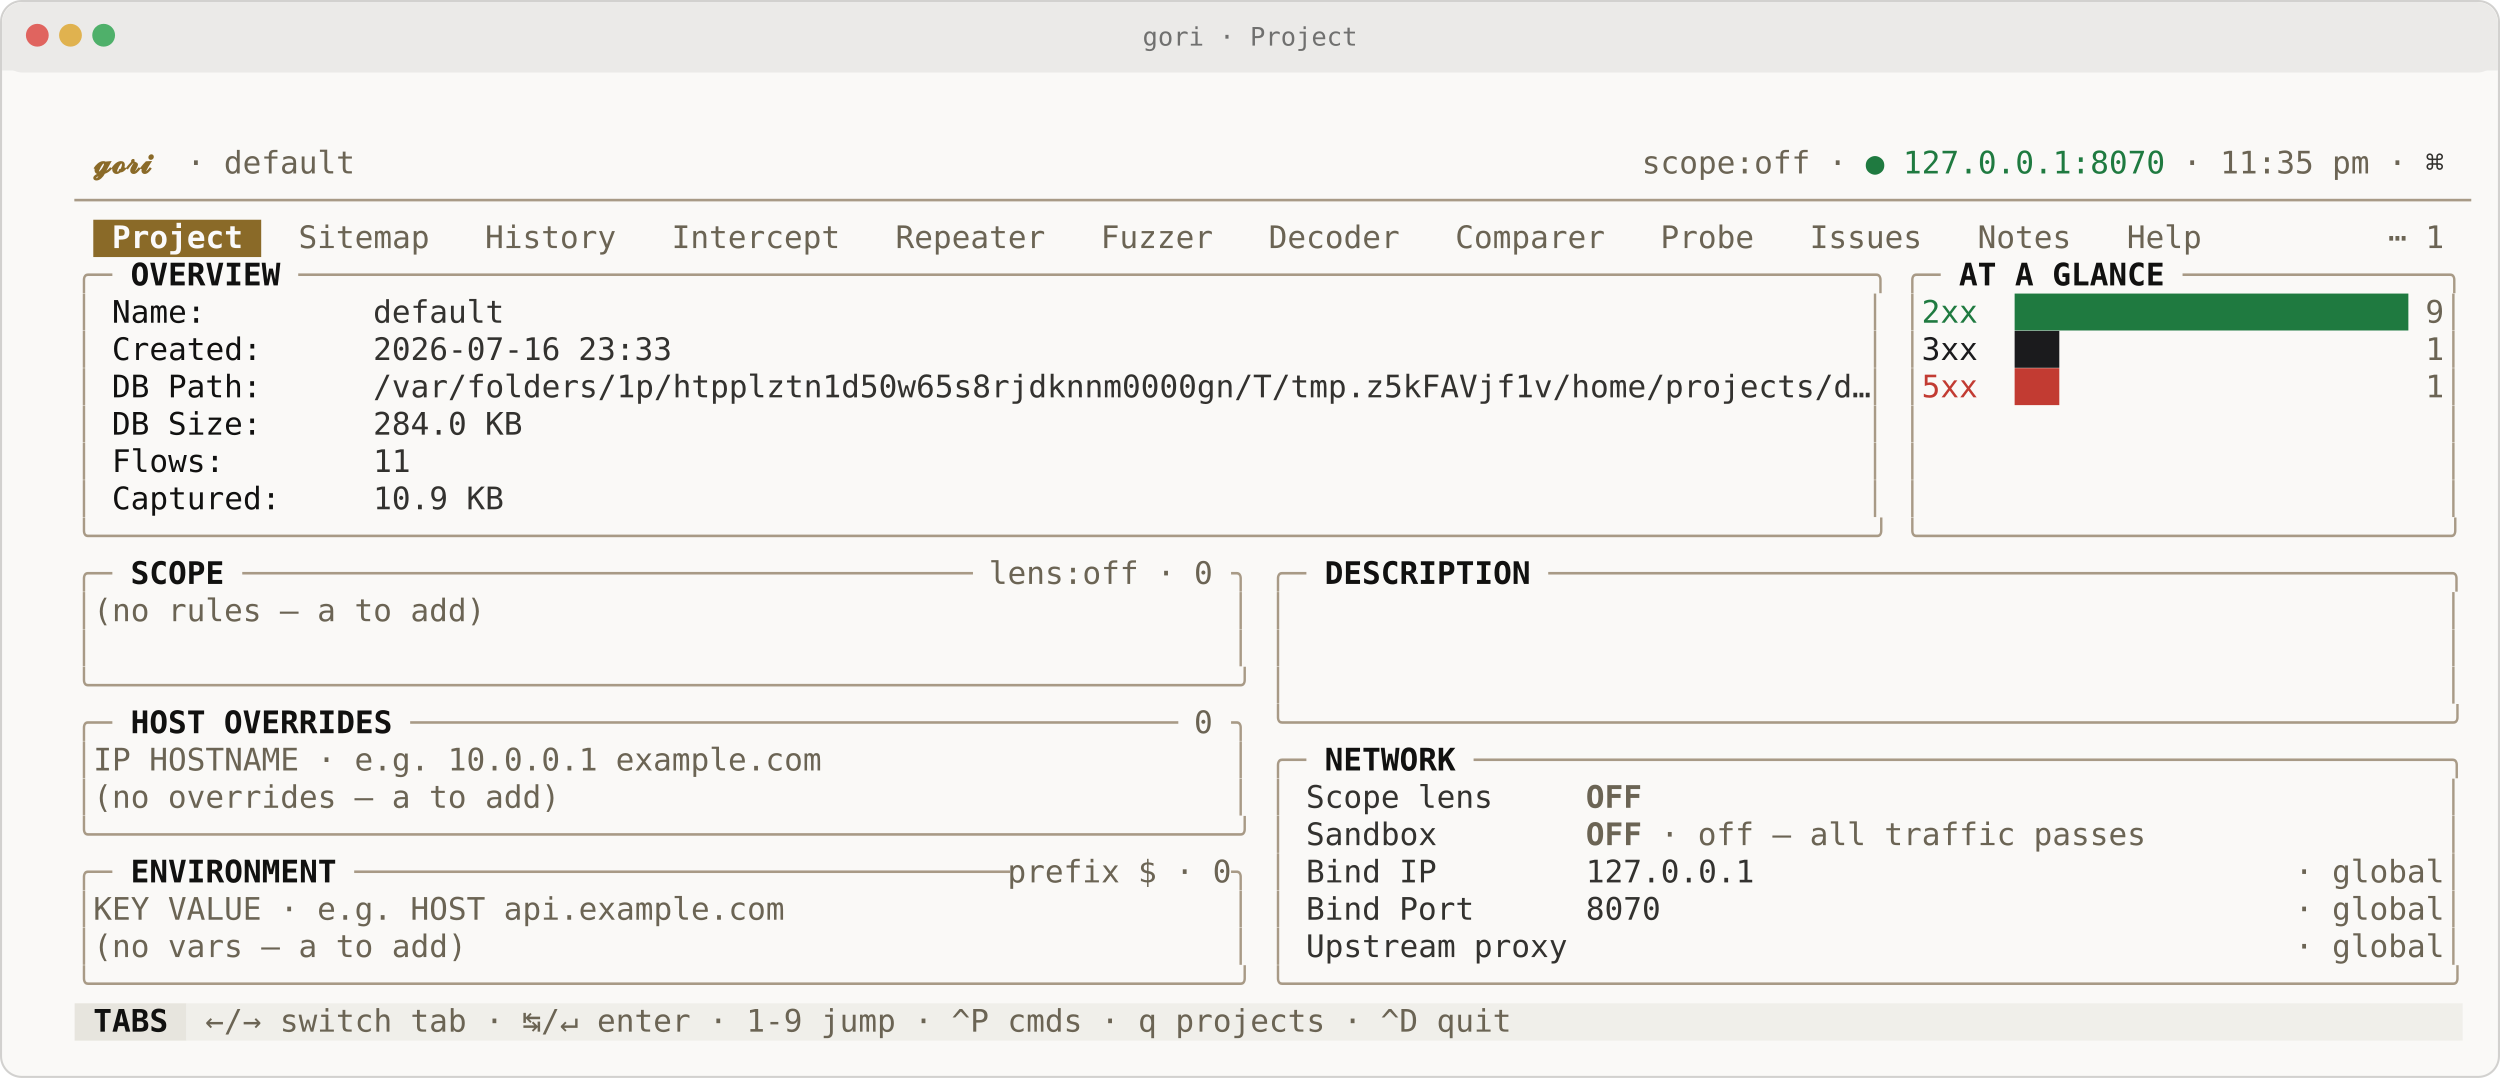
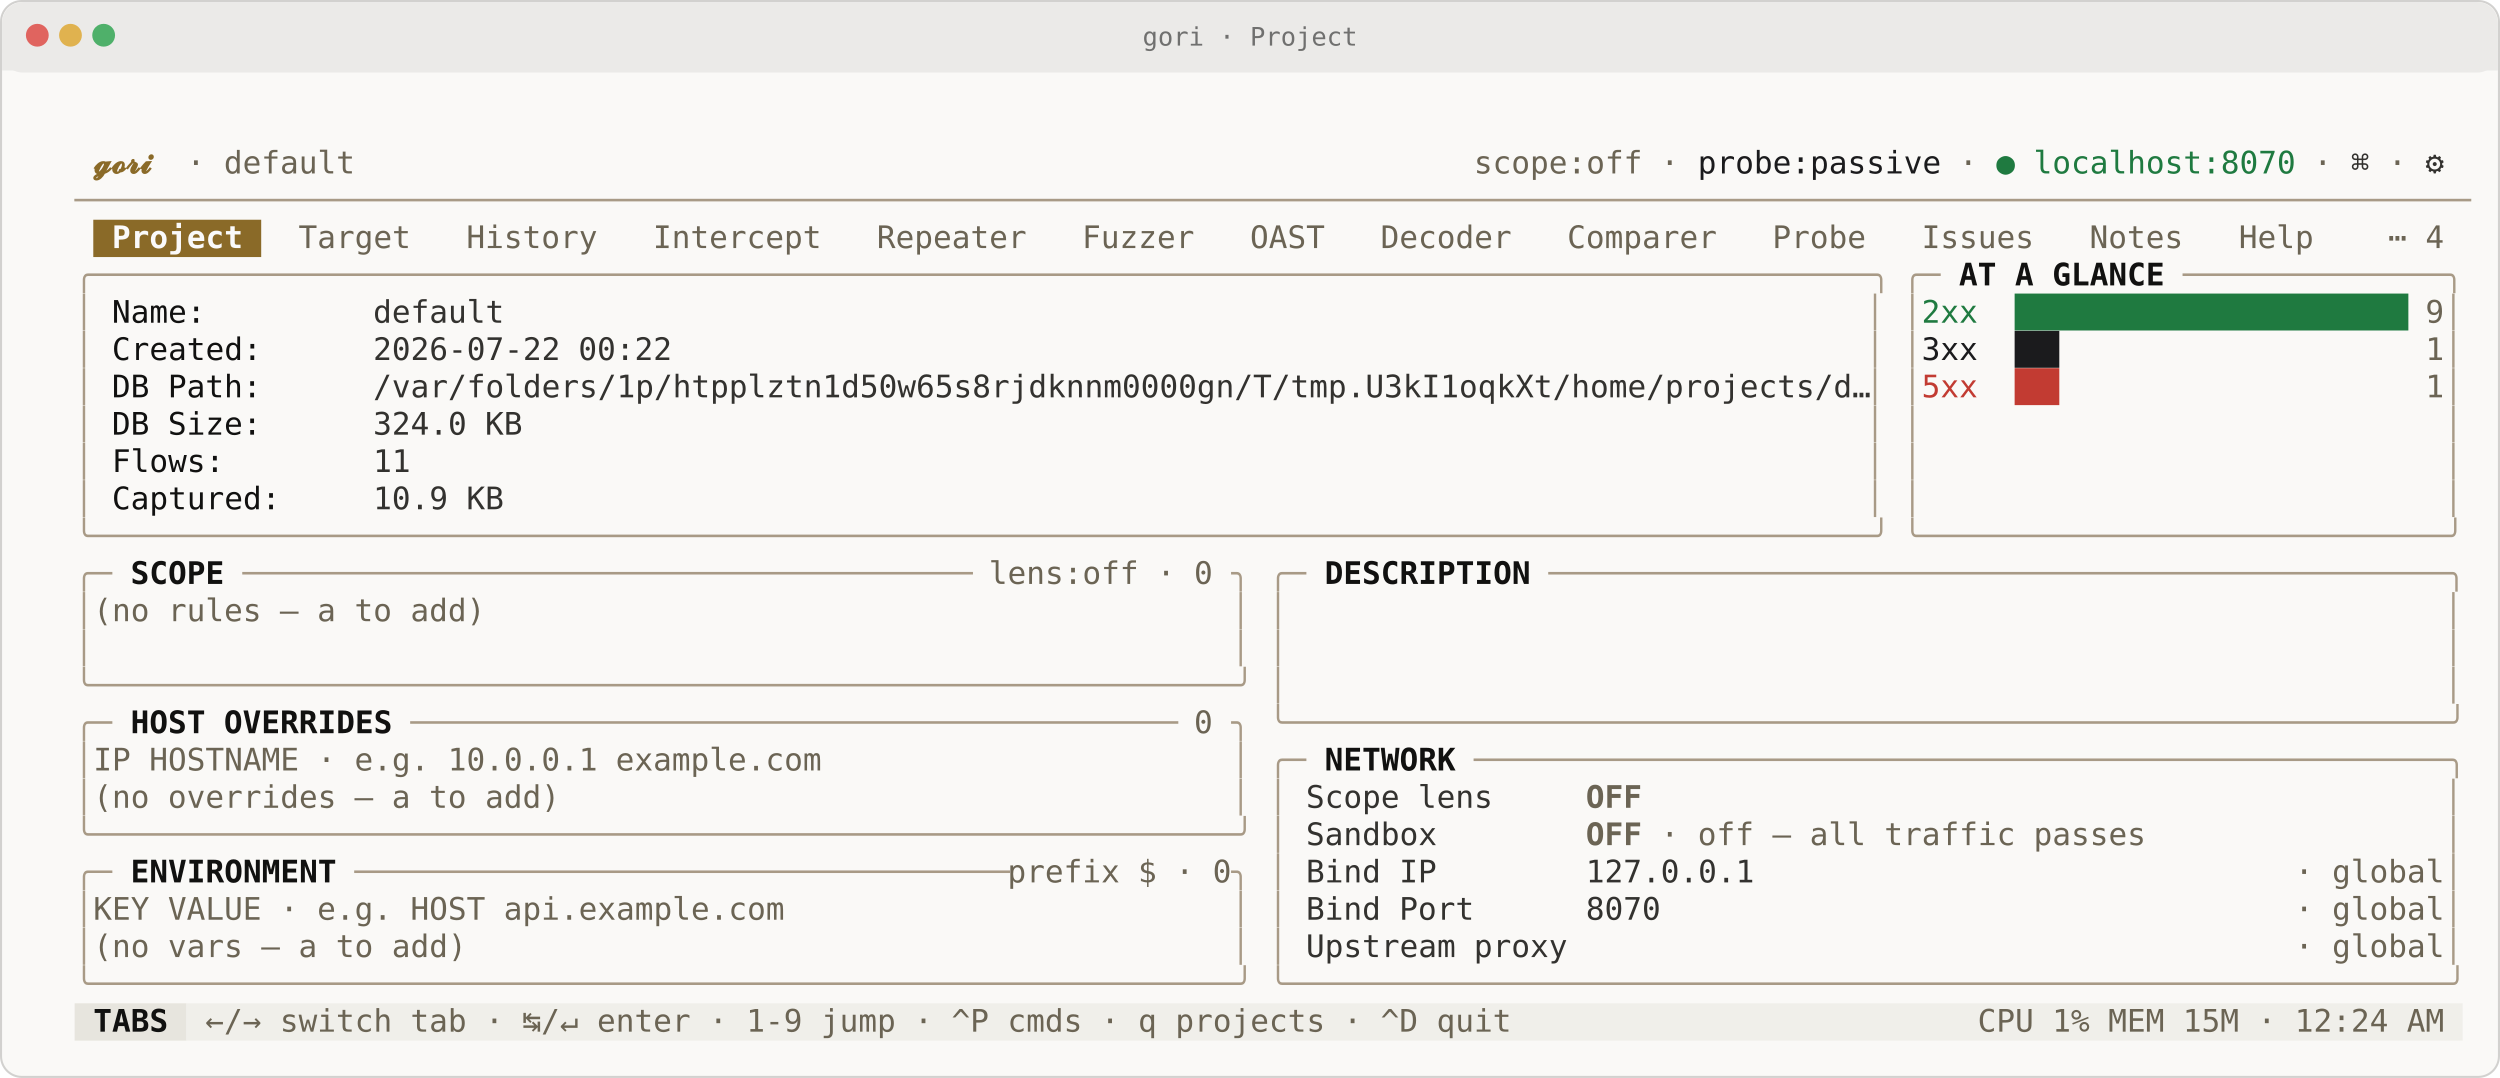
<svg xmlns="http://www.w3.org/2000/svg" width="1206" height="520" viewBox="0 0 1206.0 520.0" font-family="ui-monospace,'SF Mono','JetBrains Mono',Menlo,Consolas,monospace" font-size="15.0px" role="img" aria-label="gori · Project">
  <rect x="0.5" y="0.5" width="1205.0" height="519.0" rx="10" ry="10" fill="#faf9f7" stroke="#d2d1cf" stroke-width="1" />
  <rect x="1" y="1" width="1204.0" height="34.0" rx="10" ry="10" fill="#ebeae8" />
  <rect x="1" y="24.0" width="1204.0" height="10" fill="#ebeae8" />
  <circle cx="18.0" cy="17.0" r="5.5" fill="#e0645f" />
  <circle cx="34.0" cy="17.0" r="5.5" fill="#e0b24f" />
  <circle cx="50.0" cy="17.0" r="5.5" fill="#4fb06a" />
  <text x="603.0" y="22.0" text-anchor="middle" fill="#70706f" font-size="12.3px">gori · Project</text>
  <rect x="45.00" y="106.00" width="81.00" height="18.00" fill="#8a6a28" />
  <rect x="36.00" y="484.00" width="54.00" height="18.00" fill="#e7e5de" />
  <rect x="90.00" y="484.00" width="1098.00" height="18.00" fill="#f0efea" />
  <text x="45.00" y="83.68" textLength="36.00" lengthAdjust="spacingAndGlyphs" fill="#8a6a28" font-weight="700" xml:space="preserve">𝓰𝓸𝓻𝓲</text>
  <text x="90.00" y="83.68" textLength="9.00" lengthAdjust="spacingAndGlyphs" fill="#6b6454" xml:space="preserve">·</text>
  <text x="108.00" y="83.68" textLength="63.00" lengthAdjust="spacingAndGlyphs" fill="#6b6454" xml:space="preserve">default</text>
-   <text x="792.00" y="83.68" textLength="81.00" lengthAdjust="spacingAndGlyphs" fill="#6b6454" xml:space="preserve">scope:off</text>
-   <text x="882.00" y="83.68" textLength="9.00" lengthAdjust="spacingAndGlyphs" fill="#6b6454" xml:space="preserve">·</text>
-   <text x="900.00" y="83.68" textLength="9.00" lengthAdjust="spacingAndGlyphs" fill="#1f7a40" xml:space="preserve">●</text>
-   <text x="918.00" y="83.68" textLength="126.00" lengthAdjust="spacingAndGlyphs" fill="#1f7a40" xml:space="preserve">127.0.0.1:8070</text>
-   <text x="1053.00" y="83.68" textLength="9.00" lengthAdjust="spacingAndGlyphs" fill="#6b6454" xml:space="preserve">·</text>
-   <text x="1071.00" y="83.68" textLength="45.00" lengthAdjust="spacingAndGlyphs" fill="#6b6454" xml:space="preserve">11:35</text>
-   <text x="1125.00" y="83.68" textLength="18.00" lengthAdjust="spacingAndGlyphs" fill="#6b6454" xml:space="preserve">pm</text>
+   <text x="711.00" y="83.68" textLength="81.00" lengthAdjust="spacingAndGlyphs" fill="#6b6454" xml:space="preserve">scope:off</text>
+   <text x="801.00" y="83.68" textLength="9.00" lengthAdjust="spacingAndGlyphs" fill="#6b6454" xml:space="preserve">·</text>
+   <text x="819.00" y="83.68" textLength="117.00" lengthAdjust="spacingAndGlyphs" fill="#1b1b1d" xml:space="preserve">probe:passive</text>
+   <text x="945.00" y="83.68" textLength="9.00" lengthAdjust="spacingAndGlyphs" fill="#6b6454" xml:space="preserve">·</text>
+   <text x="963.00" y="83.68" textLength="9.00" lengthAdjust="spacingAndGlyphs" fill="#1f7a40" xml:space="preserve">●</text>
+   <text x="981.00" y="83.68" textLength="126.00" lengthAdjust="spacingAndGlyphs" fill="#1f7a40" xml:space="preserve">localhost:8070</text>
+   <text x="1116.00" y="83.68" textLength="9.00" lengthAdjust="spacingAndGlyphs" fill="#6b6454" xml:space="preserve">·</text>
+   <text x="1134.00" y="83.68" textLength="9.00" lengthAdjust="spacingAndGlyphs" fill="#33322f" xml:space="preserve">⌘</text>
  <text x="1152.00" y="83.68" textLength="9.00" lengthAdjust="spacingAndGlyphs" fill="#6b6454" xml:space="preserve">·</text>
-   <text x="1170.00" y="83.68" textLength="9.00" lengthAdjust="spacingAndGlyphs" fill="#33322f" xml:space="preserve">⌘</text>
+   <text x="1170.00" y="83.68" textLength="9.00" lengthAdjust="spacingAndGlyphs" fill="#33322f" xml:space="preserve">⚙</text>
  <text x="36.00" y="101.68" textLength="1152.00" lengthAdjust="spacingAndGlyphs" fill="#a89a86" xml:space="preserve">────────────────────────────────────────────────────────────────────────────────────────────────────────────────────────────────</text>
  <text x="54.00" y="119.68" textLength="63.00" lengthAdjust="spacingAndGlyphs" fill="#fafafa" font-weight="700" xml:space="preserve">Project</text>
-   <text x="144.00" y="119.68" textLength="63.00" lengthAdjust="spacingAndGlyphs" fill="#6b6454" xml:space="preserve">Sitemap</text>
-   <text x="234.00" y="119.68" textLength="63.00" lengthAdjust="spacingAndGlyphs" fill="#6b6454" xml:space="preserve">History</text>
-   <text x="324.00" y="119.68" textLength="81.00" lengthAdjust="spacingAndGlyphs" fill="#6b6454" xml:space="preserve">Intercept</text>
-   <text x="432.00" y="119.68" textLength="72.00" lengthAdjust="spacingAndGlyphs" fill="#6b6454" xml:space="preserve">Repeater</text>
-   <text x="531.00" y="119.68" textLength="54.00" lengthAdjust="spacingAndGlyphs" fill="#6b6454" xml:space="preserve">Fuzzer</text>
-   <text x="612.00" y="119.68" textLength="63.00" lengthAdjust="spacingAndGlyphs" fill="#6b6454" xml:space="preserve">Decoder</text>
-   <text x="702.00" y="119.68" textLength="72.00" lengthAdjust="spacingAndGlyphs" fill="#6b6454" xml:space="preserve">Comparer</text>
-   <text x="801.00" y="119.68" textLength="45.00" lengthAdjust="spacingAndGlyphs" fill="#6b6454" xml:space="preserve">Probe</text>
-   <text x="873.00" y="119.68" textLength="54.00" lengthAdjust="spacingAndGlyphs" fill="#6b6454" xml:space="preserve">Issues</text>
-   <text x="954.00" y="119.68" textLength="45.00" lengthAdjust="spacingAndGlyphs" fill="#6b6454" xml:space="preserve">Notes</text>
-   <text x="1026.00" y="119.68" textLength="36.00" lengthAdjust="spacingAndGlyphs" fill="#6b6454" xml:space="preserve">Help</text>
+   <text x="144.00" y="119.68" textLength="54.00" lengthAdjust="spacingAndGlyphs" fill="#6b6454" xml:space="preserve">Target</text>
+   <text x="225.00" y="119.68" textLength="63.00" lengthAdjust="spacingAndGlyphs" fill="#6b6454" xml:space="preserve">History</text>
+   <text x="315.00" y="119.68" textLength="81.00" lengthAdjust="spacingAndGlyphs" fill="#6b6454" xml:space="preserve">Intercept</text>
+   <text x="423.00" y="119.68" textLength="72.00" lengthAdjust="spacingAndGlyphs" fill="#6b6454" xml:space="preserve">Repeater</text>
+   <text x="522.00" y="119.68" textLength="54.00" lengthAdjust="spacingAndGlyphs" fill="#6b6454" xml:space="preserve">Fuzzer</text>
+   <text x="603.00" y="119.68" textLength="36.00" lengthAdjust="spacingAndGlyphs" fill="#6b6454" xml:space="preserve">OAST</text>
+   <text x="666.00" y="119.68" textLength="63.00" lengthAdjust="spacingAndGlyphs" fill="#6b6454" xml:space="preserve">Decoder</text>
+   <text x="756.00" y="119.68" textLength="72.00" lengthAdjust="spacingAndGlyphs" fill="#6b6454" xml:space="preserve">Comparer</text>
+   <text x="855.00" y="119.68" textLength="45.00" lengthAdjust="spacingAndGlyphs" fill="#6b6454" xml:space="preserve">Probe</text>
+   <text x="927.00" y="119.68" textLength="54.00" lengthAdjust="spacingAndGlyphs" fill="#6b6454" xml:space="preserve">Issues</text>
+   <text x="1008.00" y="119.68" textLength="45.00" lengthAdjust="spacingAndGlyphs" fill="#6b6454" xml:space="preserve">Notes</text>
+   <text x="1080.00" y="119.68" textLength="36.00" lengthAdjust="spacingAndGlyphs" fill="#6b6454" xml:space="preserve">Help</text>
  <text x="1152.00" y="119.68" textLength="9.00" lengthAdjust="spacingAndGlyphs" fill="#6b6454" xml:space="preserve">⋯</text>
-   <text x="1170.00" y="119.68" textLength="9.00" lengthAdjust="spacingAndGlyphs" fill="#6b6454" xml:space="preserve">1</text>
-   <text x="36.00" y="137.68" textLength="18.00" lengthAdjust="spacingAndGlyphs" fill="#a89a86" xml:space="preserve">╭─</text>
-   <text x="63.00" y="137.68" textLength="72.00" lengthAdjust="spacingAndGlyphs" fill="#111110" font-weight="700" xml:space="preserve">OVERVIEW</text>
-   <text x="144.00" y="137.68" textLength="765.00" lengthAdjust="spacingAndGlyphs" fill="#a89a86" xml:space="preserve">────────────────────────────────────────────────────────────────────────────────────╮</text>
+   <text x="1170.00" y="119.68" textLength="9.00" lengthAdjust="spacingAndGlyphs" fill="#6b6454" xml:space="preserve">4</text>
+   <text x="36.00" y="137.68" textLength="873.00" lengthAdjust="spacingAndGlyphs" fill="#a89a86" xml:space="preserve">╭───────────────────────────────────────────────────────────────────────────────────────────────╮</text>
  <text x="918.00" y="137.68" textLength="18.00" lengthAdjust="spacingAndGlyphs" fill="#a89a86" xml:space="preserve">╭─</text>
  <text x="945.00" y="137.68" textLength="18.00" lengthAdjust="spacingAndGlyphs" fill="#111110" font-weight="700" xml:space="preserve">AT</text>
  <text x="972.00" y="137.68" textLength="9.00" lengthAdjust="spacingAndGlyphs" fill="#111110" font-weight="700" xml:space="preserve">A</text>
  <text x="990.00" y="137.68" textLength="54.00" lengthAdjust="spacingAndGlyphs" fill="#111110" font-weight="700" xml:space="preserve">GLANCE</text>
  <text x="1053.00" y="137.68" textLength="135.00" lengthAdjust="spacingAndGlyphs" fill="#a89a86" xml:space="preserve">──────────────╮</text>
  <text x="36.00" y="155.68" textLength="9.00" lengthAdjust="spacingAndGlyphs" fill="#a89a86" xml:space="preserve">│</text>
  <text x="54.00" y="155.68" textLength="45.00" lengthAdjust="spacingAndGlyphs" fill="#111110" xml:space="preserve">Name:</text>
  <text x="180.00" y="155.68" textLength="63.00" lengthAdjust="spacingAndGlyphs" fill="#33322f" xml:space="preserve">default</text>
  <text x="900.00" y="155.68" textLength="9.00" lengthAdjust="spacingAndGlyphs" fill="#a89a86" xml:space="preserve">│</text>
  <text x="918.00" y="155.68" textLength="9.00" lengthAdjust="spacingAndGlyphs" fill="#a89a86" xml:space="preserve">│</text>
  <text x="927.00" y="155.68" textLength="27.00" lengthAdjust="spacingAndGlyphs" fill="#1f7a40" xml:space="preserve">2xx</text>
  <text x="972.00" y="155.68" textLength="189.00" lengthAdjust="spacingAndGlyphs" fill="#1f7a40" xml:space="preserve">█████████████████████</text>
  <text x="1170.00" y="155.68" textLength="9.00" lengthAdjust="spacingAndGlyphs" fill="#6b6454" xml:space="preserve">9</text>
  <text x="1179.00" y="155.68" textLength="9.00" lengthAdjust="spacingAndGlyphs" fill="#a89a86" xml:space="preserve">│</text>
  <text x="36.00" y="173.68" textLength="9.00" lengthAdjust="spacingAndGlyphs" fill="#a89a86" xml:space="preserve">│</text>
  <text x="54.00" y="173.68" textLength="72.00" lengthAdjust="spacingAndGlyphs" fill="#111110" xml:space="preserve">Created:</text>
-   <text x="180.00" y="173.68" textLength="90.00" lengthAdjust="spacingAndGlyphs" fill="#33322f" xml:space="preserve">2026-07-16</text>
-   <text x="279.00" y="173.68" textLength="45.00" lengthAdjust="spacingAndGlyphs" fill="#33322f" xml:space="preserve">23:33</text>
+   <text x="180.00" y="173.68" textLength="90.00" lengthAdjust="spacingAndGlyphs" fill="#33322f" xml:space="preserve">2026-07-22</text>
+   <text x="279.00" y="173.68" textLength="45.00" lengthAdjust="spacingAndGlyphs" fill="#33322f" xml:space="preserve">00:22</text>
  <text x="900.00" y="173.68" textLength="9.00" lengthAdjust="spacingAndGlyphs" fill="#a89a86" xml:space="preserve">│</text>
  <text x="918.00" y="173.68" textLength="9.00" lengthAdjust="spacingAndGlyphs" fill="#a89a86" xml:space="preserve">│</text>
  <text x="927.00" y="173.68" textLength="27.00" lengthAdjust="spacingAndGlyphs" fill="#1b1b1d" xml:space="preserve">3xx</text>
  <text x="972.00" y="173.68" textLength="27.00" lengthAdjust="spacingAndGlyphs" fill="#1b1b1d" xml:space="preserve">██▍</text>
  <text x="1170.00" y="173.68" textLength="9.00" lengthAdjust="spacingAndGlyphs" fill="#6b6454" xml:space="preserve">1</text>
  <text x="1179.00" y="173.68" textLength="9.00" lengthAdjust="spacingAndGlyphs" fill="#a89a86" xml:space="preserve">│</text>
  <text x="36.00" y="191.68" textLength="9.00" lengthAdjust="spacingAndGlyphs" fill="#a89a86" xml:space="preserve">│</text>
  <text x="54.00" y="191.68" textLength="18.00" lengthAdjust="spacingAndGlyphs" fill="#111110" xml:space="preserve">DB</text>
  <text x="81.00" y="191.68" textLength="45.00" lengthAdjust="spacingAndGlyphs" fill="#111110" xml:space="preserve">Path:</text>
-   <text x="180.00" y="191.68" textLength="720.00" lengthAdjust="spacingAndGlyphs" fill="#33322f" xml:space="preserve">/var/folders/1p/htpplztn1d50w65s8rjdknnm0000gn/T/tmp.z5kFAVjf1v/home/projects/d…</text>
+   <text x="180.00" y="191.68" textLength="720.00" lengthAdjust="spacingAndGlyphs" fill="#33322f" xml:space="preserve">/var/folders/1p/htpplztn1d50w65s8rjdknnm0000gn/T/tmp.U3kI1oqkXt/home/projects/d…</text>
  <text x="900.00" y="191.68" textLength="9.00" lengthAdjust="spacingAndGlyphs" fill="#a89a86" xml:space="preserve">│</text>
  <text x="918.00" y="191.68" textLength="9.00" lengthAdjust="spacingAndGlyphs" fill="#a89a86" xml:space="preserve">│</text>
  <text x="927.00" y="191.68" textLength="27.00" lengthAdjust="spacingAndGlyphs" fill="#c23b32" xml:space="preserve">5xx</text>
  <text x="972.00" y="191.68" textLength="27.00" lengthAdjust="spacingAndGlyphs" fill="#c23b32" xml:space="preserve">██▍</text>
  <text x="1170.00" y="191.68" textLength="9.00" lengthAdjust="spacingAndGlyphs" fill="#6b6454" xml:space="preserve">1</text>
  <text x="1179.00" y="191.68" textLength="9.00" lengthAdjust="spacingAndGlyphs" fill="#a89a86" xml:space="preserve">│</text>
  <text x="36.00" y="209.68" textLength="9.00" lengthAdjust="spacingAndGlyphs" fill="#a89a86" xml:space="preserve">│</text>
  <text x="54.00" y="209.68" textLength="18.00" lengthAdjust="spacingAndGlyphs" fill="#111110" xml:space="preserve">DB</text>
  <text x="81.00" y="209.68" textLength="45.00" lengthAdjust="spacingAndGlyphs" fill="#111110" xml:space="preserve">Size:</text>
-   <text x="180.00" y="209.68" textLength="45.00" lengthAdjust="spacingAndGlyphs" fill="#33322f" xml:space="preserve">284.0</text>
+   <text x="180.00" y="209.68" textLength="45.00" lengthAdjust="spacingAndGlyphs" fill="#33322f" xml:space="preserve">324.0</text>
  <text x="234.00" y="209.68" textLength="18.00" lengthAdjust="spacingAndGlyphs" fill="#33322f" xml:space="preserve">KB</text>
  <text x="900.00" y="209.68" textLength="9.00" lengthAdjust="spacingAndGlyphs" fill="#a89a86" xml:space="preserve">│</text>
  <text x="918.00" y="209.68" textLength="9.00" lengthAdjust="spacingAndGlyphs" fill="#a89a86" xml:space="preserve">│</text>
  <text x="1179.00" y="209.68" textLength="9.00" lengthAdjust="spacingAndGlyphs" fill="#a89a86" xml:space="preserve">│</text>
  <text x="36.00" y="227.68" textLength="9.00" lengthAdjust="spacingAndGlyphs" fill="#a89a86" xml:space="preserve">│</text>
  <text x="54.00" y="227.68" textLength="54.00" lengthAdjust="spacingAndGlyphs" fill="#111110" xml:space="preserve">Flows:</text>
  <text x="180.00" y="227.68" textLength="18.00" lengthAdjust="spacingAndGlyphs" fill="#33322f" xml:space="preserve">11</text>
  <text x="900.00" y="227.68" textLength="9.00" lengthAdjust="spacingAndGlyphs" fill="#a89a86" xml:space="preserve">│</text>
  <text x="918.00" y="227.68" textLength="9.00" lengthAdjust="spacingAndGlyphs" fill="#a89a86" xml:space="preserve">│</text>
  <text x="1179.00" y="227.68" textLength="9.00" lengthAdjust="spacingAndGlyphs" fill="#a89a86" xml:space="preserve">│</text>
  <text x="36.00" y="245.68" textLength="9.00" lengthAdjust="spacingAndGlyphs" fill="#a89a86" xml:space="preserve">│</text>
  <text x="54.00" y="245.68" textLength="81.00" lengthAdjust="spacingAndGlyphs" fill="#111110" xml:space="preserve">Captured:</text>
  <text x="180.00" y="245.68" textLength="36.00" lengthAdjust="spacingAndGlyphs" fill="#33322f" xml:space="preserve">10.9</text>
  <text x="225.00" y="245.68" textLength="18.00" lengthAdjust="spacingAndGlyphs" fill="#33322f" xml:space="preserve">KB</text>
  <text x="900.00" y="245.68" textLength="9.00" lengthAdjust="spacingAndGlyphs" fill="#a89a86" xml:space="preserve">│</text>
  <text x="918.00" y="245.68" textLength="9.00" lengthAdjust="spacingAndGlyphs" fill="#a89a86" xml:space="preserve">│</text>
  <text x="1179.00" y="245.68" textLength="9.00" lengthAdjust="spacingAndGlyphs" fill="#a89a86" xml:space="preserve">│</text>
  <text x="36.00" y="263.68" textLength="873.00" lengthAdjust="spacingAndGlyphs" fill="#a89a86" xml:space="preserve">╰───────────────────────────────────────────────────────────────────────────────────────────────╯</text>
  <text x="918.00" y="263.68" textLength="270.00" lengthAdjust="spacingAndGlyphs" fill="#a89a86" xml:space="preserve">╰────────────────────────────╯</text>
  <text x="36.00" y="281.68" textLength="18.00" lengthAdjust="spacingAndGlyphs" fill="#a89a86" xml:space="preserve">╭─</text>
  <text x="63.00" y="281.68" textLength="45.00" lengthAdjust="spacingAndGlyphs" fill="#111110" font-weight="700" xml:space="preserve">SCOPE</text>
  <text x="117.00" y="281.68" textLength="351.00" lengthAdjust="spacingAndGlyphs" fill="#a89a86" xml:space="preserve">───────────────────────────────────────</text>
  <text x="477.00" y="281.68" textLength="72.00" lengthAdjust="spacingAndGlyphs" fill="#6b6454" xml:space="preserve">lens:off</text>
  <text x="558.00" y="281.68" textLength="9.00" lengthAdjust="spacingAndGlyphs" fill="#6b6454" xml:space="preserve">·</text>
  <text x="576.00" y="281.68" textLength="9.00" lengthAdjust="spacingAndGlyphs" fill="#6b6454" xml:space="preserve">0</text>
  <text x="594.00" y="281.68" textLength="9.00" lengthAdjust="spacingAndGlyphs" fill="#a89a86" xml:space="preserve">╮</text>
  <text x="612.00" y="281.68" textLength="18.00" lengthAdjust="spacingAndGlyphs" fill="#a89a86" xml:space="preserve">╭─</text>
  <text x="639.00" y="281.68" textLength="99.00" lengthAdjust="spacingAndGlyphs" fill="#111110" font-weight="700" xml:space="preserve">DESCRIPTION</text>
  <text x="747.00" y="281.68" textLength="441.00" lengthAdjust="spacingAndGlyphs" fill="#a89a86" xml:space="preserve">────────────────────────────────────────────────╮</text>
  <text x="36.00" y="299.68" textLength="9.00" lengthAdjust="spacingAndGlyphs" fill="#a89a86" xml:space="preserve">│</text>
  <text x="45.00" y="299.68" textLength="27.00" lengthAdjust="spacingAndGlyphs" fill="#6b6454" xml:space="preserve">(no</text>
  <text x="81.00" y="299.68" textLength="45.00" lengthAdjust="spacingAndGlyphs" fill="#6b6454" xml:space="preserve">rules</text>
  <text x="135.00" y="299.68" textLength="9.00" lengthAdjust="spacingAndGlyphs" fill="#6b6454" xml:space="preserve">—</text>
  <text x="153.00" y="299.68" textLength="9.00" lengthAdjust="spacingAndGlyphs" fill="#6b6454" xml:space="preserve">a</text>
  <text x="171.00" y="299.68" textLength="18.00" lengthAdjust="spacingAndGlyphs" fill="#6b6454" xml:space="preserve">to</text>
  <text x="198.00" y="299.68" textLength="36.00" lengthAdjust="spacingAndGlyphs" fill="#6b6454" xml:space="preserve">add)</text>
  <text x="594.00" y="299.68" textLength="9.00" lengthAdjust="spacingAndGlyphs" fill="#a89a86" xml:space="preserve">│</text>
  <text x="612.00" y="299.68" textLength="9.00" lengthAdjust="spacingAndGlyphs" fill="#a89a86" xml:space="preserve">│</text>
  <text x="1179.00" y="299.68" textLength="9.00" lengthAdjust="spacingAndGlyphs" fill="#a89a86" xml:space="preserve">│</text>
  <text x="36.00" y="317.68" textLength="9.00" lengthAdjust="spacingAndGlyphs" fill="#a89a86" xml:space="preserve">│</text>
  <text x="594.00" y="317.68" textLength="9.00" lengthAdjust="spacingAndGlyphs" fill="#a89a86" xml:space="preserve">│</text>
  <text x="612.00" y="317.68" textLength="9.00" lengthAdjust="spacingAndGlyphs" fill="#a89a86" xml:space="preserve">│</text>
  <text x="1179.00" y="317.68" textLength="9.00" lengthAdjust="spacingAndGlyphs" fill="#a89a86" xml:space="preserve">│</text>
  <text x="36.00" y="335.68" textLength="567.00" lengthAdjust="spacingAndGlyphs" fill="#a89a86" xml:space="preserve">╰─────────────────────────────────────────────────────────────╯</text>
  <text x="612.00" y="335.68" textLength="9.00" lengthAdjust="spacingAndGlyphs" fill="#a89a86" xml:space="preserve">│</text>
  <text x="1179.00" y="335.68" textLength="9.00" lengthAdjust="spacingAndGlyphs" fill="#a89a86" xml:space="preserve">│</text>
  <text x="36.00" y="353.68" textLength="18.00" lengthAdjust="spacingAndGlyphs" fill="#a89a86" xml:space="preserve">╭─</text>
  <text x="63.00" y="353.68" textLength="36.00" lengthAdjust="spacingAndGlyphs" fill="#111110" font-weight="700" xml:space="preserve">HOST</text>
  <text x="108.00" y="353.68" textLength="81.00" lengthAdjust="spacingAndGlyphs" fill="#111110" font-weight="700" xml:space="preserve">OVERRIDES</text>
  <text x="198.00" y="353.68" textLength="369.00" lengthAdjust="spacingAndGlyphs" fill="#a89a86" xml:space="preserve">─────────────────────────────────────────</text>
  <text x="576.00" y="353.68" textLength="9.00" lengthAdjust="spacingAndGlyphs" fill="#6b6454" xml:space="preserve">0</text>
  <text x="594.00" y="353.68" textLength="9.00" lengthAdjust="spacingAndGlyphs" fill="#a89a86" xml:space="preserve">╮</text>
  <text x="612.00" y="353.68" textLength="576.00" lengthAdjust="spacingAndGlyphs" fill="#a89a86" xml:space="preserve">╰──────────────────────────────────────────────────────────────╯</text>
  <text x="36.00" y="371.68" textLength="9.00" lengthAdjust="spacingAndGlyphs" fill="#a89a86" xml:space="preserve">│</text>
  <text x="45.00" y="371.68" textLength="18.00" lengthAdjust="spacingAndGlyphs" fill="#6b6454" xml:space="preserve">IP</text>
  <text x="72.00" y="371.68" textLength="72.00" lengthAdjust="spacingAndGlyphs" fill="#6b6454" xml:space="preserve">HOSTNAME</text>
  <text x="153.00" y="371.68" textLength="9.00" lengthAdjust="spacingAndGlyphs" fill="#6b6454" xml:space="preserve">·</text>
  <text x="171.00" y="371.68" textLength="36.00" lengthAdjust="spacingAndGlyphs" fill="#6b6454" xml:space="preserve">e.g.</text>
  <text x="216.00" y="371.68" textLength="72.00" lengthAdjust="spacingAndGlyphs" fill="#6b6454" xml:space="preserve">10.0.0.1</text>
  <text x="297.00" y="371.68" textLength="99.00" lengthAdjust="spacingAndGlyphs" fill="#6b6454" xml:space="preserve">example.com</text>
  <text x="594.00" y="371.68" textLength="9.00" lengthAdjust="spacingAndGlyphs" fill="#a89a86" xml:space="preserve">│</text>
  <text x="612.00" y="371.68" textLength="18.00" lengthAdjust="spacingAndGlyphs" fill="#a89a86" xml:space="preserve">╭─</text>
  <text x="639.00" y="371.68" textLength="63.00" lengthAdjust="spacingAndGlyphs" fill="#111110" font-weight="700" xml:space="preserve">NETWORK</text>
  <text x="711.00" y="371.68" textLength="477.00" lengthAdjust="spacingAndGlyphs" fill="#a89a86" xml:space="preserve">────────────────────────────────────────────────────╮</text>
  <text x="36.00" y="389.68" textLength="9.00" lengthAdjust="spacingAndGlyphs" fill="#a89a86" xml:space="preserve">│</text>
  <text x="45.00" y="389.68" textLength="27.00" lengthAdjust="spacingAndGlyphs" fill="#6b6454" xml:space="preserve">(no</text>
  <text x="81.00" y="389.68" textLength="81.00" lengthAdjust="spacingAndGlyphs" fill="#6b6454" xml:space="preserve">overrides</text>
  <text x="171.00" y="389.68" textLength="9.00" lengthAdjust="spacingAndGlyphs" fill="#6b6454" xml:space="preserve">—</text>
  <text x="189.00" y="389.68" textLength="9.00" lengthAdjust="spacingAndGlyphs" fill="#6b6454" xml:space="preserve">a</text>
  <text x="207.00" y="389.68" textLength="18.00" lengthAdjust="spacingAndGlyphs" fill="#6b6454" xml:space="preserve">to</text>
  <text x="234.00" y="389.68" textLength="36.00" lengthAdjust="spacingAndGlyphs" fill="#6b6454" xml:space="preserve">add)</text>
  <text x="594.00" y="389.68" textLength="9.00" lengthAdjust="spacingAndGlyphs" fill="#a89a86" xml:space="preserve">│</text>
  <text x="612.00" y="389.68" textLength="9.00" lengthAdjust="spacingAndGlyphs" fill="#a89a86" xml:space="preserve">│</text>
  <text x="630.00" y="389.68" textLength="45.00" lengthAdjust="spacingAndGlyphs" fill="#33322f" xml:space="preserve">Scope</text>
  <text x="684.00" y="389.68" textLength="36.00" lengthAdjust="spacingAndGlyphs" fill="#33322f" xml:space="preserve">lens</text>
  <text x="765.00" y="389.68" textLength="27.00" lengthAdjust="spacingAndGlyphs" fill="#6b6454" font-weight="700" xml:space="preserve">OFF</text>
  <text x="1179.00" y="389.68" textLength="9.00" lengthAdjust="spacingAndGlyphs" fill="#a89a86" xml:space="preserve">│</text>
  <text x="36.00" y="407.68" textLength="567.00" lengthAdjust="spacingAndGlyphs" fill="#a89a86" xml:space="preserve">╰─────────────────────────────────────────────────────────────╯</text>
  <text x="612.00" y="407.68" textLength="9.00" lengthAdjust="spacingAndGlyphs" fill="#a89a86" xml:space="preserve">│</text>
  <text x="630.00" y="407.68" textLength="63.00" lengthAdjust="spacingAndGlyphs" fill="#33322f" xml:space="preserve">Sandbox</text>
  <text x="765.00" y="407.68" textLength="27.00" lengthAdjust="spacingAndGlyphs" fill="#6b6454" font-weight="700" xml:space="preserve">OFF</text>
  <text x="801.00" y="407.68" textLength="9.00" lengthAdjust="spacingAndGlyphs" fill="#6b6454" xml:space="preserve">·</text>
  <text x="819.00" y="407.68" textLength="27.00" lengthAdjust="spacingAndGlyphs" fill="#6b6454" xml:space="preserve">off</text>
  <text x="855.00" y="407.68" textLength="9.00" lengthAdjust="spacingAndGlyphs" fill="#6b6454" xml:space="preserve">—</text>
  <text x="873.00" y="407.68" textLength="27.00" lengthAdjust="spacingAndGlyphs" fill="#6b6454" xml:space="preserve">all</text>
  <text x="909.00" y="407.68" textLength="63.00" lengthAdjust="spacingAndGlyphs" fill="#6b6454" xml:space="preserve">traffic</text>
  <text x="981.00" y="407.68" textLength="54.00" lengthAdjust="spacingAndGlyphs" fill="#6b6454" xml:space="preserve">passes</text>
  <text x="1179.00" y="407.68" textLength="9.00" lengthAdjust="spacingAndGlyphs" fill="#a89a86" xml:space="preserve">│</text>
  <text x="36.00" y="425.68" textLength="18.00" lengthAdjust="spacingAndGlyphs" fill="#a89a86" xml:space="preserve">╭─</text>
  <text x="63.00" y="425.68" textLength="99.00" lengthAdjust="spacingAndGlyphs" fill="#111110" font-weight="700" xml:space="preserve">ENVIRONMENT</text>
  <text x="171.00" y="425.68" textLength="315.00" lengthAdjust="spacingAndGlyphs" fill="#a89a86" xml:space="preserve">───────────────────────────────────</text>
  <text x="486.00" y="425.68" textLength="54.00" lengthAdjust="spacingAndGlyphs" fill="#6b6454" xml:space="preserve">prefix</text>
  <text x="549.00" y="425.68" textLength="9.00" lengthAdjust="spacingAndGlyphs" fill="#6b6454" xml:space="preserve">$</text>
  <text x="567.00" y="425.68" textLength="9.00" lengthAdjust="spacingAndGlyphs" fill="#6b6454" xml:space="preserve">·</text>
  <text x="585.00" y="425.68" textLength="9.00" lengthAdjust="spacingAndGlyphs" fill="#6b6454" xml:space="preserve">0</text>
  <text x="594.00" y="425.68" textLength="9.00" lengthAdjust="spacingAndGlyphs" fill="#a89a86" xml:space="preserve">╮</text>
  <text x="612.00" y="425.68" textLength="9.00" lengthAdjust="spacingAndGlyphs" fill="#a89a86" xml:space="preserve">│</text>
  <text x="630.00" y="425.68" textLength="36.00" lengthAdjust="spacingAndGlyphs" fill="#33322f" xml:space="preserve">Bind</text>
  <text x="675.00" y="425.68" textLength="18.00" lengthAdjust="spacingAndGlyphs" fill="#33322f" xml:space="preserve">IP</text>
  <text x="765.00" y="425.68" textLength="81.00" lengthAdjust="spacingAndGlyphs" fill="#33322f" xml:space="preserve">127.0.0.1</text>
  <text x="1107.00" y="425.68" textLength="9.00" lengthAdjust="spacingAndGlyphs" fill="#6b6454" xml:space="preserve">·</text>
  <text x="1125.00" y="425.68" textLength="54.00" lengthAdjust="spacingAndGlyphs" fill="#6b6454" xml:space="preserve">global</text>
  <text x="1179.00" y="425.68" textLength="9.00" lengthAdjust="spacingAndGlyphs" fill="#a89a86" xml:space="preserve">│</text>
  <text x="36.00" y="443.68" textLength="9.00" lengthAdjust="spacingAndGlyphs" fill="#a89a86" xml:space="preserve">│</text>
  <text x="45.00" y="443.68" textLength="27.00" lengthAdjust="spacingAndGlyphs" fill="#6b6454" xml:space="preserve">KEY</text>
  <text x="81.00" y="443.68" textLength="45.00" lengthAdjust="spacingAndGlyphs" fill="#6b6454" xml:space="preserve">VALUE</text>
  <text x="135.00" y="443.68" textLength="9.00" lengthAdjust="spacingAndGlyphs" fill="#6b6454" xml:space="preserve">·</text>
  <text x="153.00" y="443.68" textLength="36.00" lengthAdjust="spacingAndGlyphs" fill="#6b6454" xml:space="preserve">e.g.</text>
  <text x="198.00" y="443.68" textLength="36.00" lengthAdjust="spacingAndGlyphs" fill="#6b6454" xml:space="preserve">HOST</text>
  <text x="243.00" y="443.68" textLength="135.00" lengthAdjust="spacingAndGlyphs" fill="#6b6454" xml:space="preserve">api.example.com</text>
  <text x="594.00" y="443.68" textLength="9.00" lengthAdjust="spacingAndGlyphs" fill="#a89a86" xml:space="preserve">│</text>
  <text x="612.00" y="443.68" textLength="9.00" lengthAdjust="spacingAndGlyphs" fill="#a89a86" xml:space="preserve">│</text>
  <text x="630.00" y="443.68" textLength="36.00" lengthAdjust="spacingAndGlyphs" fill="#33322f" xml:space="preserve">Bind</text>
  <text x="675.00" y="443.68" textLength="36.00" lengthAdjust="spacingAndGlyphs" fill="#33322f" xml:space="preserve">Port</text>
  <text x="765.00" y="443.68" textLength="36.00" lengthAdjust="spacingAndGlyphs" fill="#33322f" xml:space="preserve">8070</text>
  <text x="1107.00" y="443.68" textLength="9.00" lengthAdjust="spacingAndGlyphs" fill="#6b6454" xml:space="preserve">·</text>
  <text x="1125.00" y="443.68" textLength="54.00" lengthAdjust="spacingAndGlyphs" fill="#6b6454" xml:space="preserve">global</text>
  <text x="1179.00" y="443.68" textLength="9.00" lengthAdjust="spacingAndGlyphs" fill="#a89a86" xml:space="preserve">│</text>
  <text x="36.00" y="461.68" textLength="9.00" lengthAdjust="spacingAndGlyphs" fill="#a89a86" xml:space="preserve">│</text>
  <text x="45.00" y="461.68" textLength="27.00" lengthAdjust="spacingAndGlyphs" fill="#6b6454" xml:space="preserve">(no</text>
  <text x="81.00" y="461.68" textLength="36.00" lengthAdjust="spacingAndGlyphs" fill="#6b6454" xml:space="preserve">vars</text>
  <text x="126.00" y="461.68" textLength="9.00" lengthAdjust="spacingAndGlyphs" fill="#6b6454" xml:space="preserve">—</text>
  <text x="144.00" y="461.68" textLength="9.00" lengthAdjust="spacingAndGlyphs" fill="#6b6454" xml:space="preserve">a</text>
  <text x="162.00" y="461.68" textLength="18.00" lengthAdjust="spacingAndGlyphs" fill="#6b6454" xml:space="preserve">to</text>
  <text x="189.00" y="461.68" textLength="36.00" lengthAdjust="spacingAndGlyphs" fill="#6b6454" xml:space="preserve">add)</text>
  <text x="594.00" y="461.68" textLength="9.00" lengthAdjust="spacingAndGlyphs" fill="#a89a86" xml:space="preserve">│</text>
  <text x="612.00" y="461.68" textLength="9.00" lengthAdjust="spacingAndGlyphs" fill="#a89a86" xml:space="preserve">│</text>
  <text x="630.00" y="461.68" textLength="72.00" lengthAdjust="spacingAndGlyphs" fill="#33322f" xml:space="preserve">Upstream</text>
  <text x="711.00" y="461.68" textLength="45.00" lengthAdjust="spacingAndGlyphs" fill="#33322f" xml:space="preserve">proxy</text>
  <text x="1107.00" y="461.68" textLength="9.00" lengthAdjust="spacingAndGlyphs" fill="#6b6454" xml:space="preserve">·</text>
  <text x="1125.00" y="461.68" textLength="54.00" lengthAdjust="spacingAndGlyphs" fill="#6b6454" xml:space="preserve">global</text>
  <text x="1179.00" y="461.68" textLength="9.00" lengthAdjust="spacingAndGlyphs" fill="#a89a86" xml:space="preserve">│</text>
  <text x="36.00" y="479.68" textLength="567.00" lengthAdjust="spacingAndGlyphs" fill="#a89a86" xml:space="preserve">╰─────────────────────────────────────────────────────────────╯</text>
  <text x="612.00" y="479.68" textLength="576.00" lengthAdjust="spacingAndGlyphs" fill="#a89a86" xml:space="preserve">╰──────────────────────────────────────────────────────────────╯</text>
  <text x="45.00" y="497.68" textLength="36.00" lengthAdjust="spacingAndGlyphs" fill="#111110" font-weight="700" xml:space="preserve">TABS</text>
  <text x="99.00" y="497.68" textLength="27.00" lengthAdjust="spacingAndGlyphs" fill="#6b6454" xml:space="preserve">←/→</text>
  <text x="135.00" y="497.68" textLength="54.00" lengthAdjust="spacingAndGlyphs" fill="#6b6454" xml:space="preserve">switch</text>
  <text x="198.00" y="497.68" textLength="27.00" lengthAdjust="spacingAndGlyphs" fill="#6b6454" xml:space="preserve">tab</text>
  <text x="234.00" y="497.68" textLength="9.00" lengthAdjust="spacingAndGlyphs" fill="#6b6454" xml:space="preserve">·</text>
  <text x="252.00" y="497.68" textLength="27.00" lengthAdjust="spacingAndGlyphs" fill="#6b6454" xml:space="preserve">↹/↵</text>
  <text x="288.00" y="497.68" textLength="45.00" lengthAdjust="spacingAndGlyphs" fill="#6b6454" xml:space="preserve">enter</text>
  <text x="342.00" y="497.68" textLength="9.00" lengthAdjust="spacingAndGlyphs" fill="#6b6454" xml:space="preserve">·</text>
  <text x="360.00" y="497.68" textLength="27.00" lengthAdjust="spacingAndGlyphs" fill="#6b6454" xml:space="preserve">1-9</text>
  <text x="396.00" y="497.68" textLength="36.00" lengthAdjust="spacingAndGlyphs" fill="#6b6454" xml:space="preserve">jump</text>
  <text x="441.00" y="497.68" textLength="9.00" lengthAdjust="spacingAndGlyphs" fill="#6b6454" xml:space="preserve">·</text>
  <text x="459.00" y="497.68" textLength="18.00" lengthAdjust="spacingAndGlyphs" fill="#6b6454" xml:space="preserve">^P</text>
  <text x="486.00" y="497.68" textLength="36.00" lengthAdjust="spacingAndGlyphs" fill="#6b6454" xml:space="preserve">cmds</text>
  <text x="531.00" y="497.68" textLength="9.00" lengthAdjust="spacingAndGlyphs" fill="#6b6454" xml:space="preserve">·</text>
  <text x="549.00" y="497.68" textLength="9.00" lengthAdjust="spacingAndGlyphs" fill="#6b6454" xml:space="preserve">q</text>
  <text x="567.00" y="497.68" textLength="72.00" lengthAdjust="spacingAndGlyphs" fill="#6b6454" xml:space="preserve">projects</text>
  <text x="648.00" y="497.68" textLength="9.00" lengthAdjust="spacingAndGlyphs" fill="#6b6454" xml:space="preserve">·</text>
  <text x="666.00" y="497.68" textLength="18.00" lengthAdjust="spacingAndGlyphs" fill="#6b6454" xml:space="preserve">^D</text>
  <text x="693.00" y="497.68" textLength="36.00" lengthAdjust="spacingAndGlyphs" fill="#6b6454" xml:space="preserve">quit</text>
+   <text x="954.00" y="497.68" textLength="27.00" lengthAdjust="spacingAndGlyphs" fill="#6b6454" xml:space="preserve">CPU</text>
+   <text x="990.00" y="497.68" textLength="18.00" lengthAdjust="spacingAndGlyphs" fill="#6b6454" xml:space="preserve">1%</text>
+   <text x="1017.00" y="497.68" textLength="27.00" lengthAdjust="spacingAndGlyphs" fill="#6b6454" xml:space="preserve">MEM</text>
+   <text x="1053.00" y="497.68" textLength="27.00" lengthAdjust="spacingAndGlyphs" fill="#6b6454" xml:space="preserve">15M</text>
+   <text x="1089.00" y="497.68" textLength="9.00" lengthAdjust="spacingAndGlyphs" fill="#6b6454" xml:space="preserve">·</text>
+   <text x="1107.00" y="497.68" textLength="45.00" lengthAdjust="spacingAndGlyphs" fill="#6b6454" xml:space="preserve">12:24</text>
+   <text x="1161.00" y="497.68" textLength="18.00" lengthAdjust="spacingAndGlyphs" fill="#6b6454" xml:space="preserve">AM</text>
</svg>
